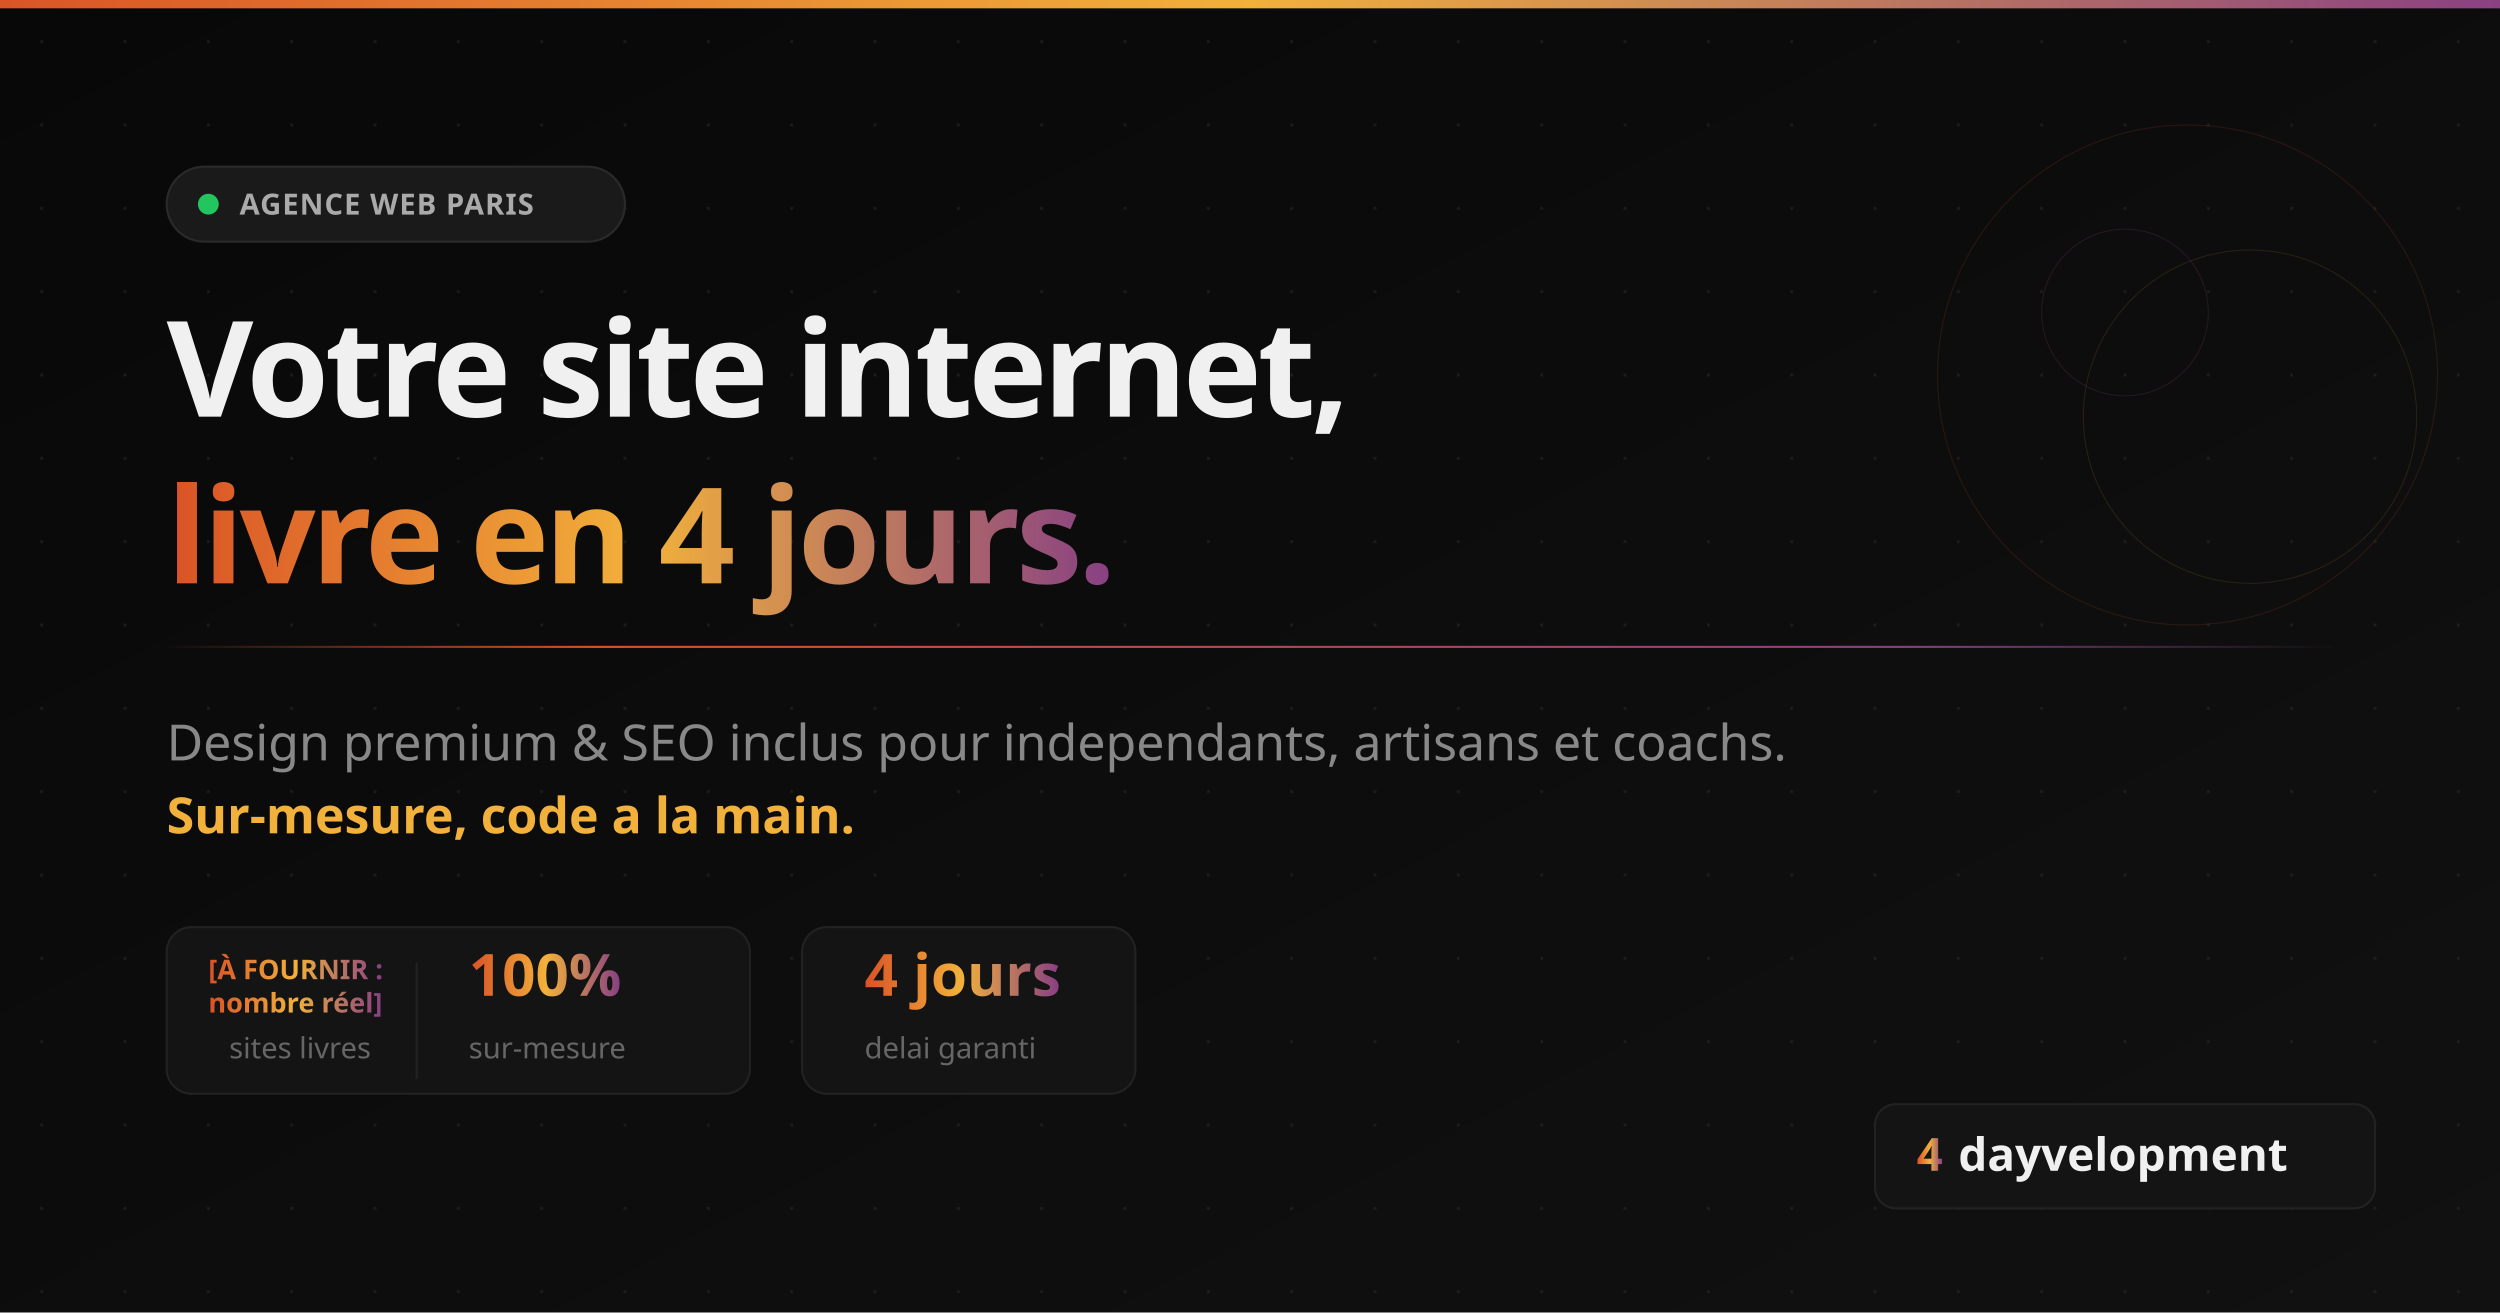
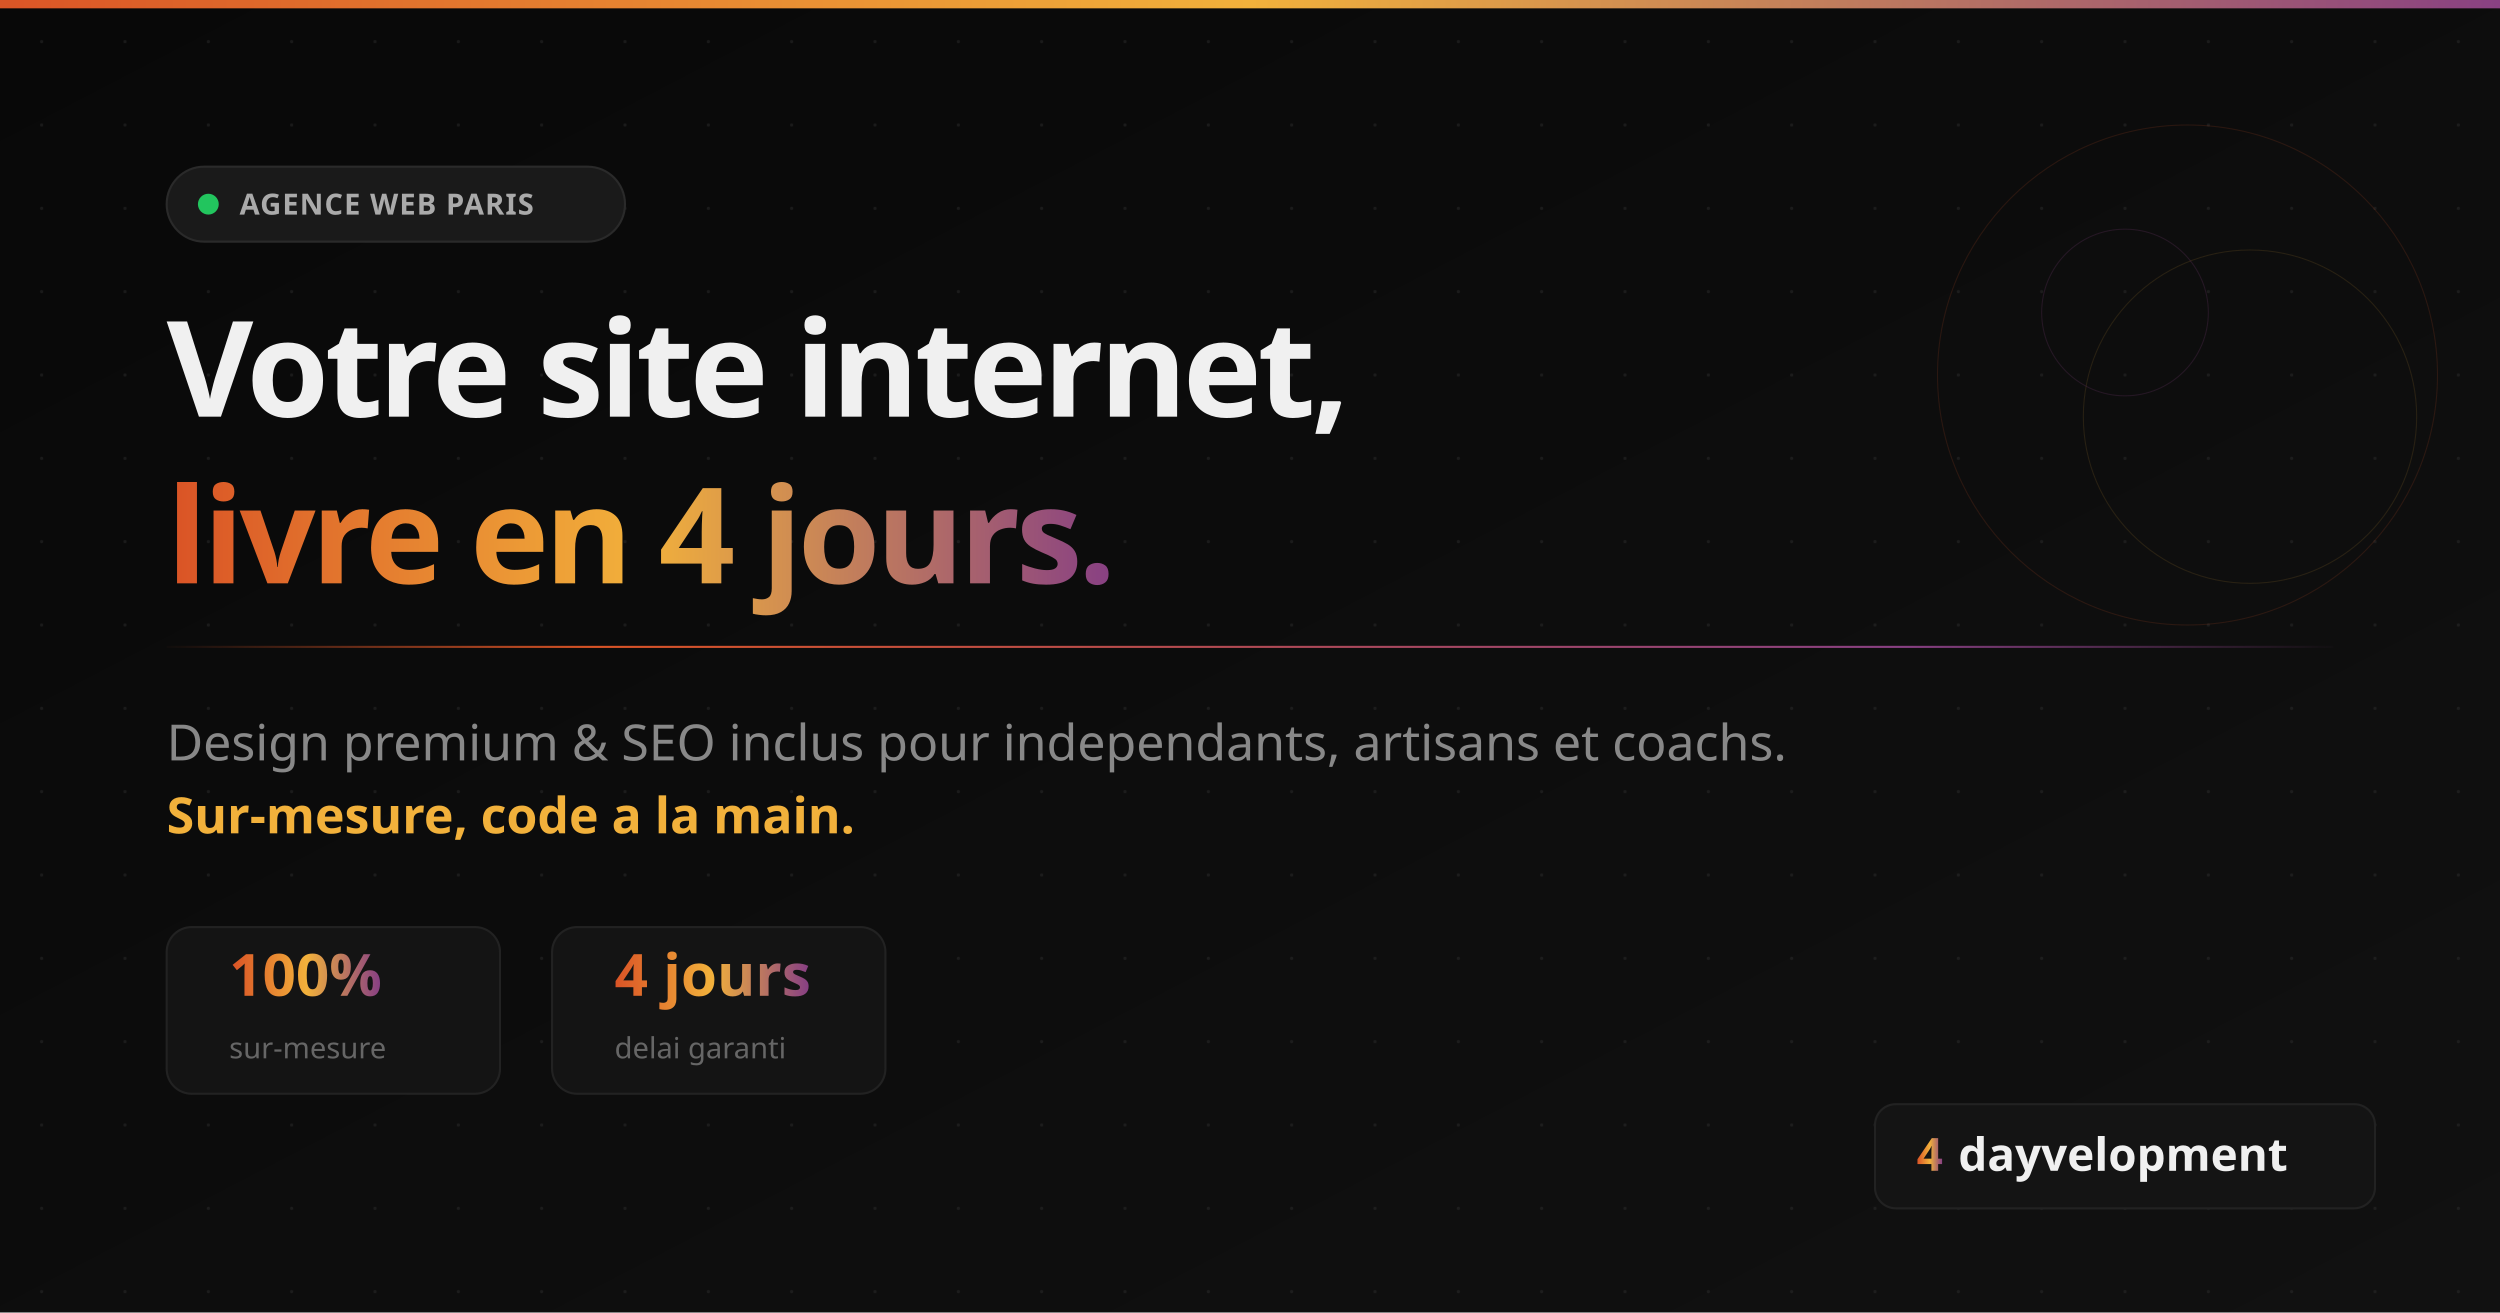
<svg xmlns="http://www.w3.org/2000/svg" width="1200" height="630" viewBox="0 0 1200 630">
  <defs>
    <linearGradient id="bg" x1="0%" y1="0%" x2="100%" y2="100%">
      <stop offset="0%" stop-color="#080808" />
      <stop offset="100%" stop-color="#111111" />
    </linearGradient>
    <linearGradient id="brand" x1="0%" y1="0%" x2="100%" y2="0%">
      <stop offset="0%" stop-color="#DA5426" />
      <stop offset="50%" stop-color="#f2b13b" />
      <stop offset="100%" stop-color="#884083" />
    </linearGradient>
    <linearGradient id="line" x1="0%" y1="0%" x2="100%" y2="0%">
      <stop offset="0%" stop-color="#DA5426" stop-opacity="0" />
      <stop offset="20%" stop-color="#DA5426" />
      <stop offset="80%" stop-color="#884083" />
      <stop offset="100%" stop-color="#884083" stop-opacity="0" />
    </linearGradient>
  </defs>
  <rect width="1200" height="630" fill="url(#bg)" />
  <pattern id="dots" x="0" y="0" width="40" height="40" patternUnits="userSpaceOnUse">
    <circle cx="20" cy="20" r="0.8" fill="#333" opacity="0.4" />
  </pattern>
  <rect width="1200" height="630" fill="url(#dots)" />
  <rect x="0" y="0" width="1200" height="4" fill="url(#brand)" />
  <rect x="80" y="80" width="220" height="36" rx="18" fill="#1a1a1a" stroke="#2a2a2a" stroke-width="1" />
  <circle cx="100" cy="98" r="5" fill="#22c55e" />
  <text x="115" y="103" font-family="system-ui, sans-serif" font-size="14" font-weight="600" fill="#aaa" letter-spacing="0.5">AGENCE WEB PARIS</text>
  <text x="80" y="200" font-family="system-ui, sans-serif" font-size="64" font-weight="800" fill="#f0f0f0" letter-spacing="-2">Votre site internet,</text>
  <text x="80" y="280" font-family="system-ui, sans-serif" font-size="64" font-weight="800" fill="url(#brand)" letter-spacing="-2">livre en 4 jours.</text>
  <rect x="80" y="310" width="1040" height="1" fill="url(#line)" />
  <text x="80" y="365" font-family="system-ui, sans-serif" font-size="24" font-weight="400" fill="#888">Design premium &amp; SEO inclus pour independants, artisans et coachs.</text>
  <text x="80" y="400" font-family="system-ui, sans-serif" font-size="24" font-weight="600" fill="#f2b13b">Sur-mesure, code a la main.</text>
-   <rect x="80" y="445" width="280" height="80" rx="12" fill="#141414" stroke="#222" stroke-width="1" />
-   <text x="100" y="470" font-family="system-ui, sans-serif" font-size="13" font-weight="800" fill="url(#brand)">[À FOURNIR :</text>
-   <text x="100" y="486" font-family="system-ui, sans-serif" font-size="13" font-weight="800" fill="url(#brand)">nombre réel]</text>
-   <text x="110" y="508" font-family="system-ui, sans-serif" font-size="14" fill="#666">sites livres</text>
-   <line x1="200" y1="462" x2="200" y2="518" stroke="#222" stroke-width="1" />
-   <text x="225" y="478" font-family="system-ui, sans-serif" font-size="28" font-weight="800" fill="url(#brand)">100%</text>
-   <text x="225" y="508" font-family="system-ui, sans-serif" font-size="14" fill="#666">sur-mesure</text>
-   <rect x="385" y="445" width="160" height="80" rx="12" fill="#141414" stroke="#222" stroke-width="1" />
-   <text x="415" y="478" font-family="system-ui, sans-serif" font-size="28" font-weight="800" fill="url(#brand)">4 jours</text>
-   <text x="415" y="508" font-family="system-ui, sans-serif" font-size="14" fill="#666">delai garanti</text>
+   <rect x="80" y="445" width="160" height="80" rx="12" fill="#141414" stroke="#222" stroke-width="1" />
+   <text x="110" y="478" font-family="system-ui, sans-serif" font-size="28" font-weight="800" fill="url(#brand)">100%</text>
+   <text x="110" y="508" font-family="system-ui, sans-serif" font-size="14" fill="#666">sur-mesure</text>
+   <rect x="265" y="445" width="160" height="80" rx="12" fill="#141414" stroke="#222" stroke-width="1" />
+   <text x="295" y="478" font-family="system-ui, sans-serif" font-size="28" font-weight="800" fill="url(#brand)">4 jours</text>
+   <text x="295" y="508" font-family="system-ui, sans-serif" font-size="14" fill="#666">delai garanti</text>
  <rect x="900" y="530" width="240" height="50" rx="10" fill="#141414" stroke="#222" stroke-width="1" />
  <text x="920" y="562" font-family="system-ui, sans-serif" font-size="22" font-weight="800" fill="url(#brand)">4</text>
  <text x="940" y="562" font-family="system-ui, sans-serif" font-size="22" font-weight="800" fill="#f0f0f0">dayvelopment</text>
  <circle cx="1050" cy="180" r="120" fill="none" stroke="#DA5426" stroke-width="0.5" opacity="0.15" />
  <circle cx="1080" cy="200" r="80" fill="none" stroke="#f2b13b" stroke-width="0.5" opacity="0.12" />
  <circle cx="1020" cy="150" r="40" fill="none" stroke="#884083" stroke-width="0.5" opacity="0.2" />
</svg>
